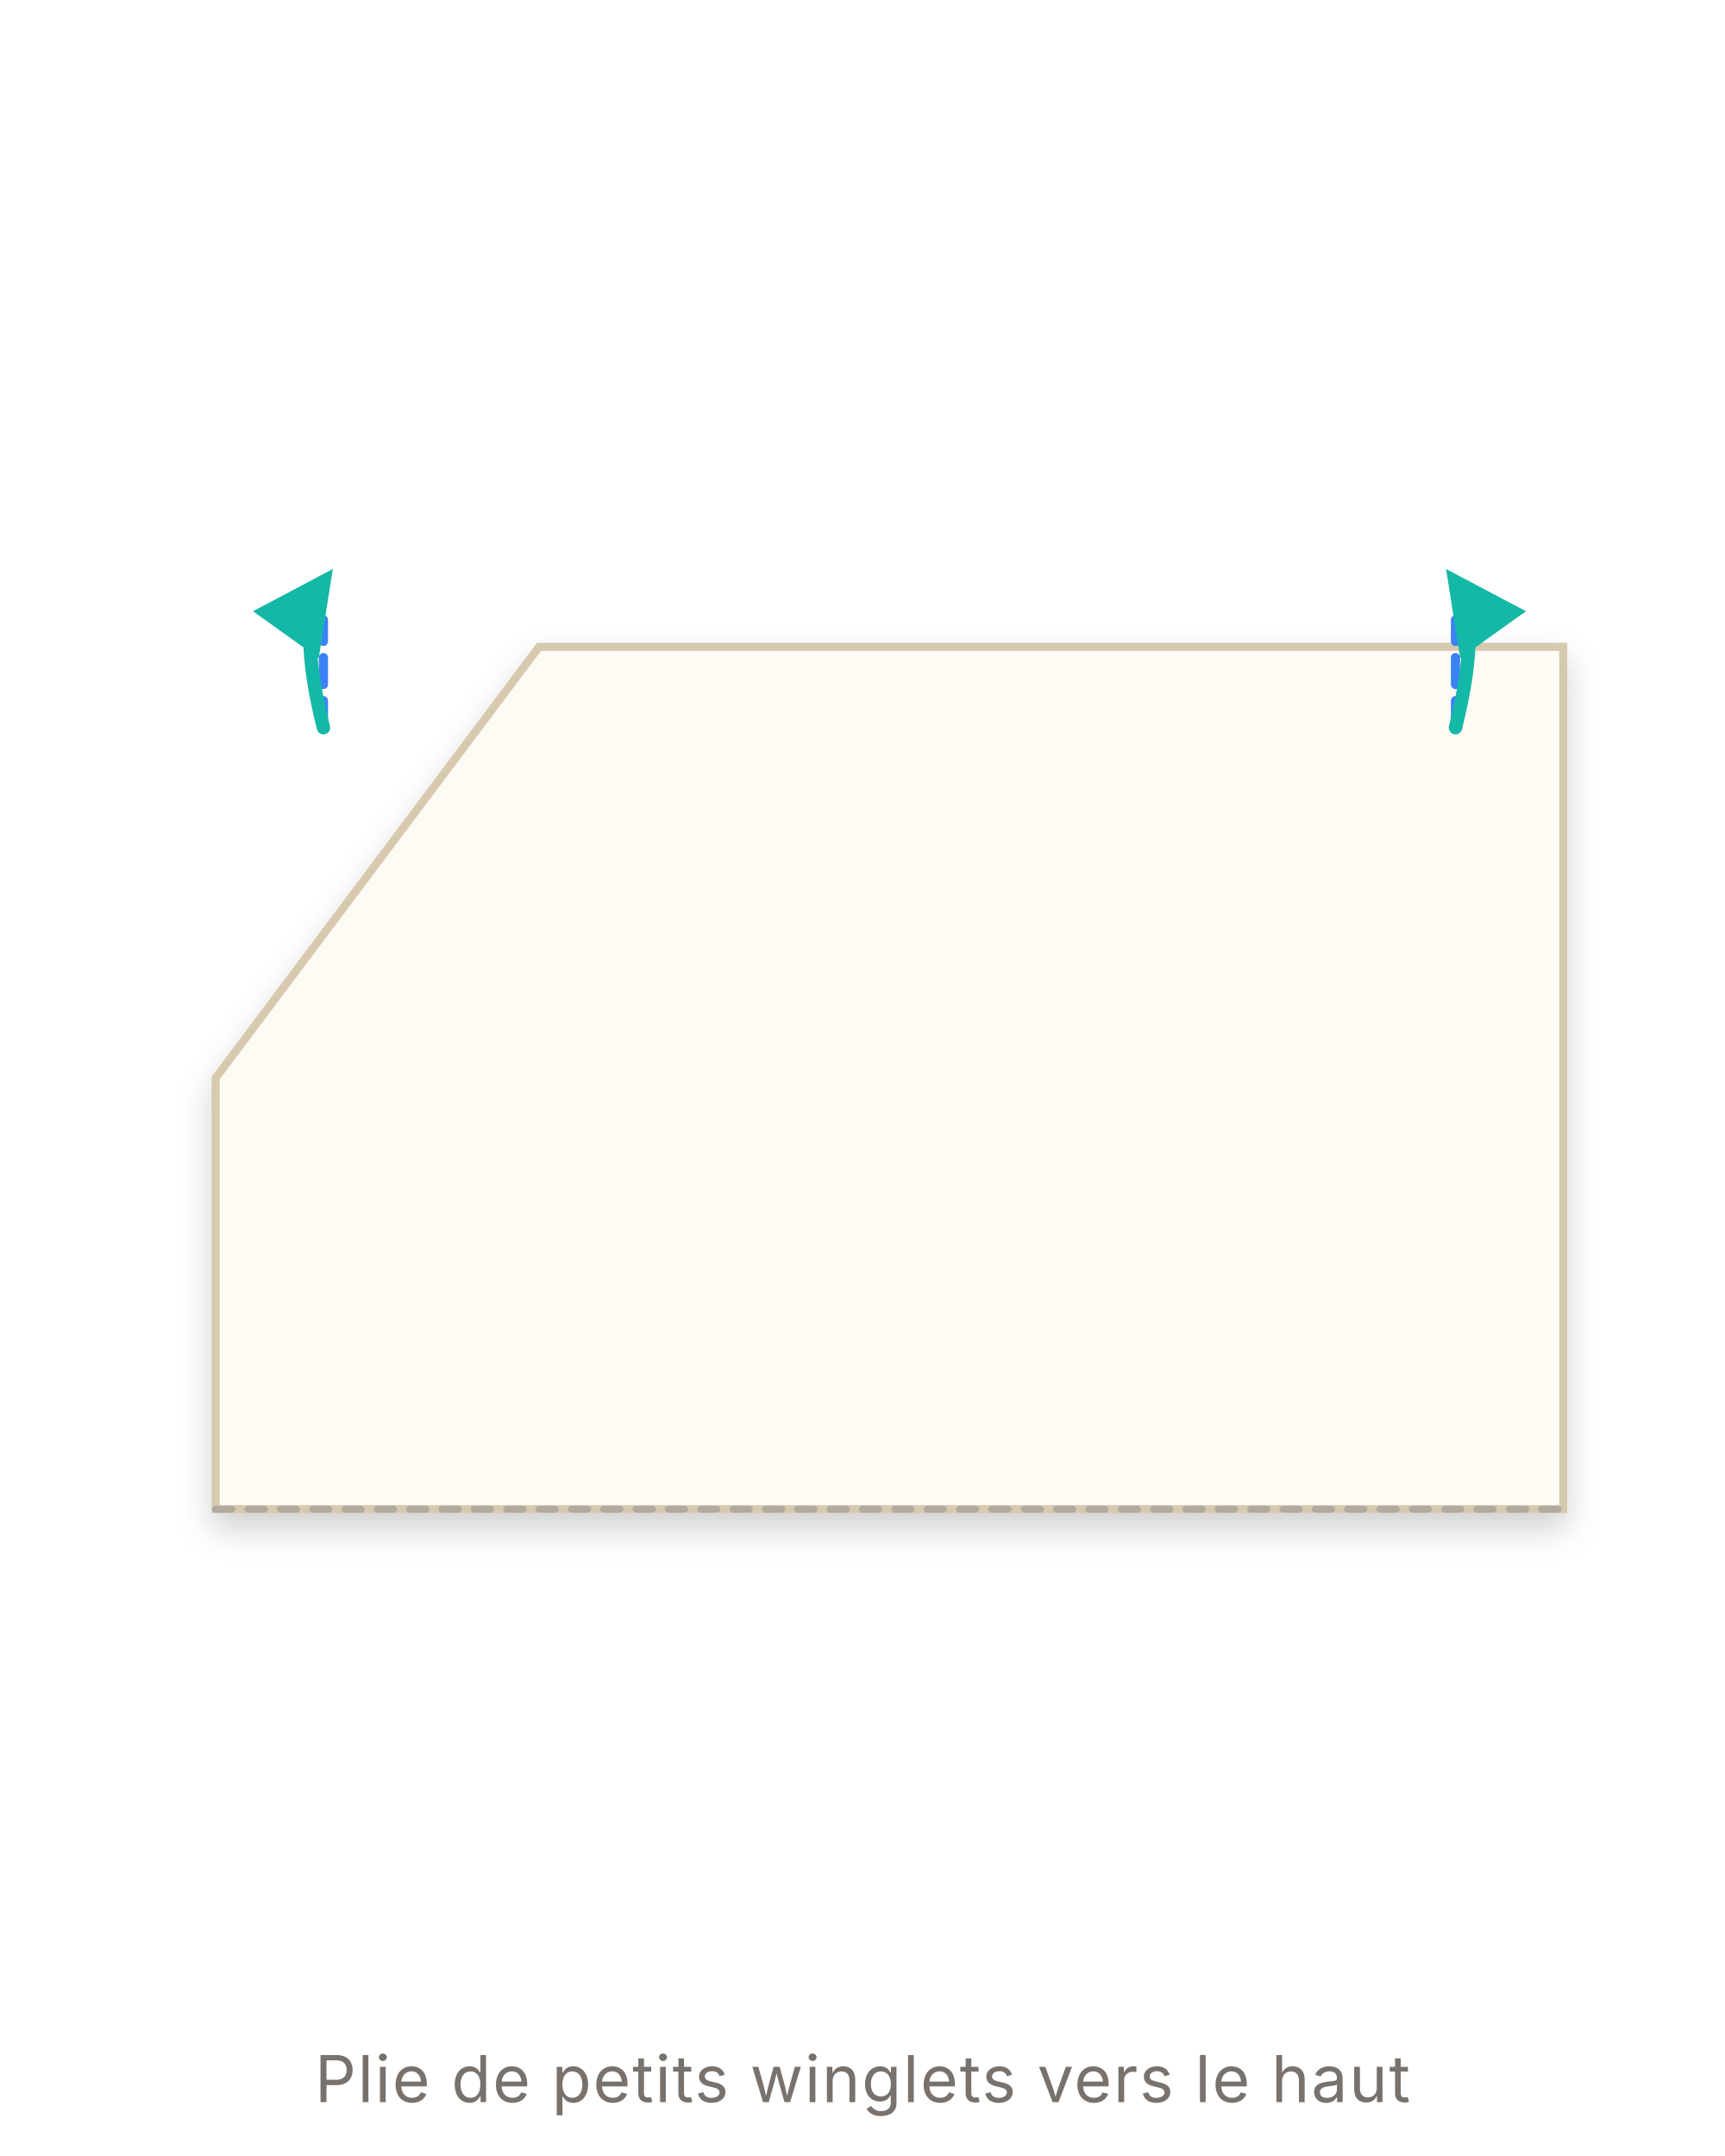
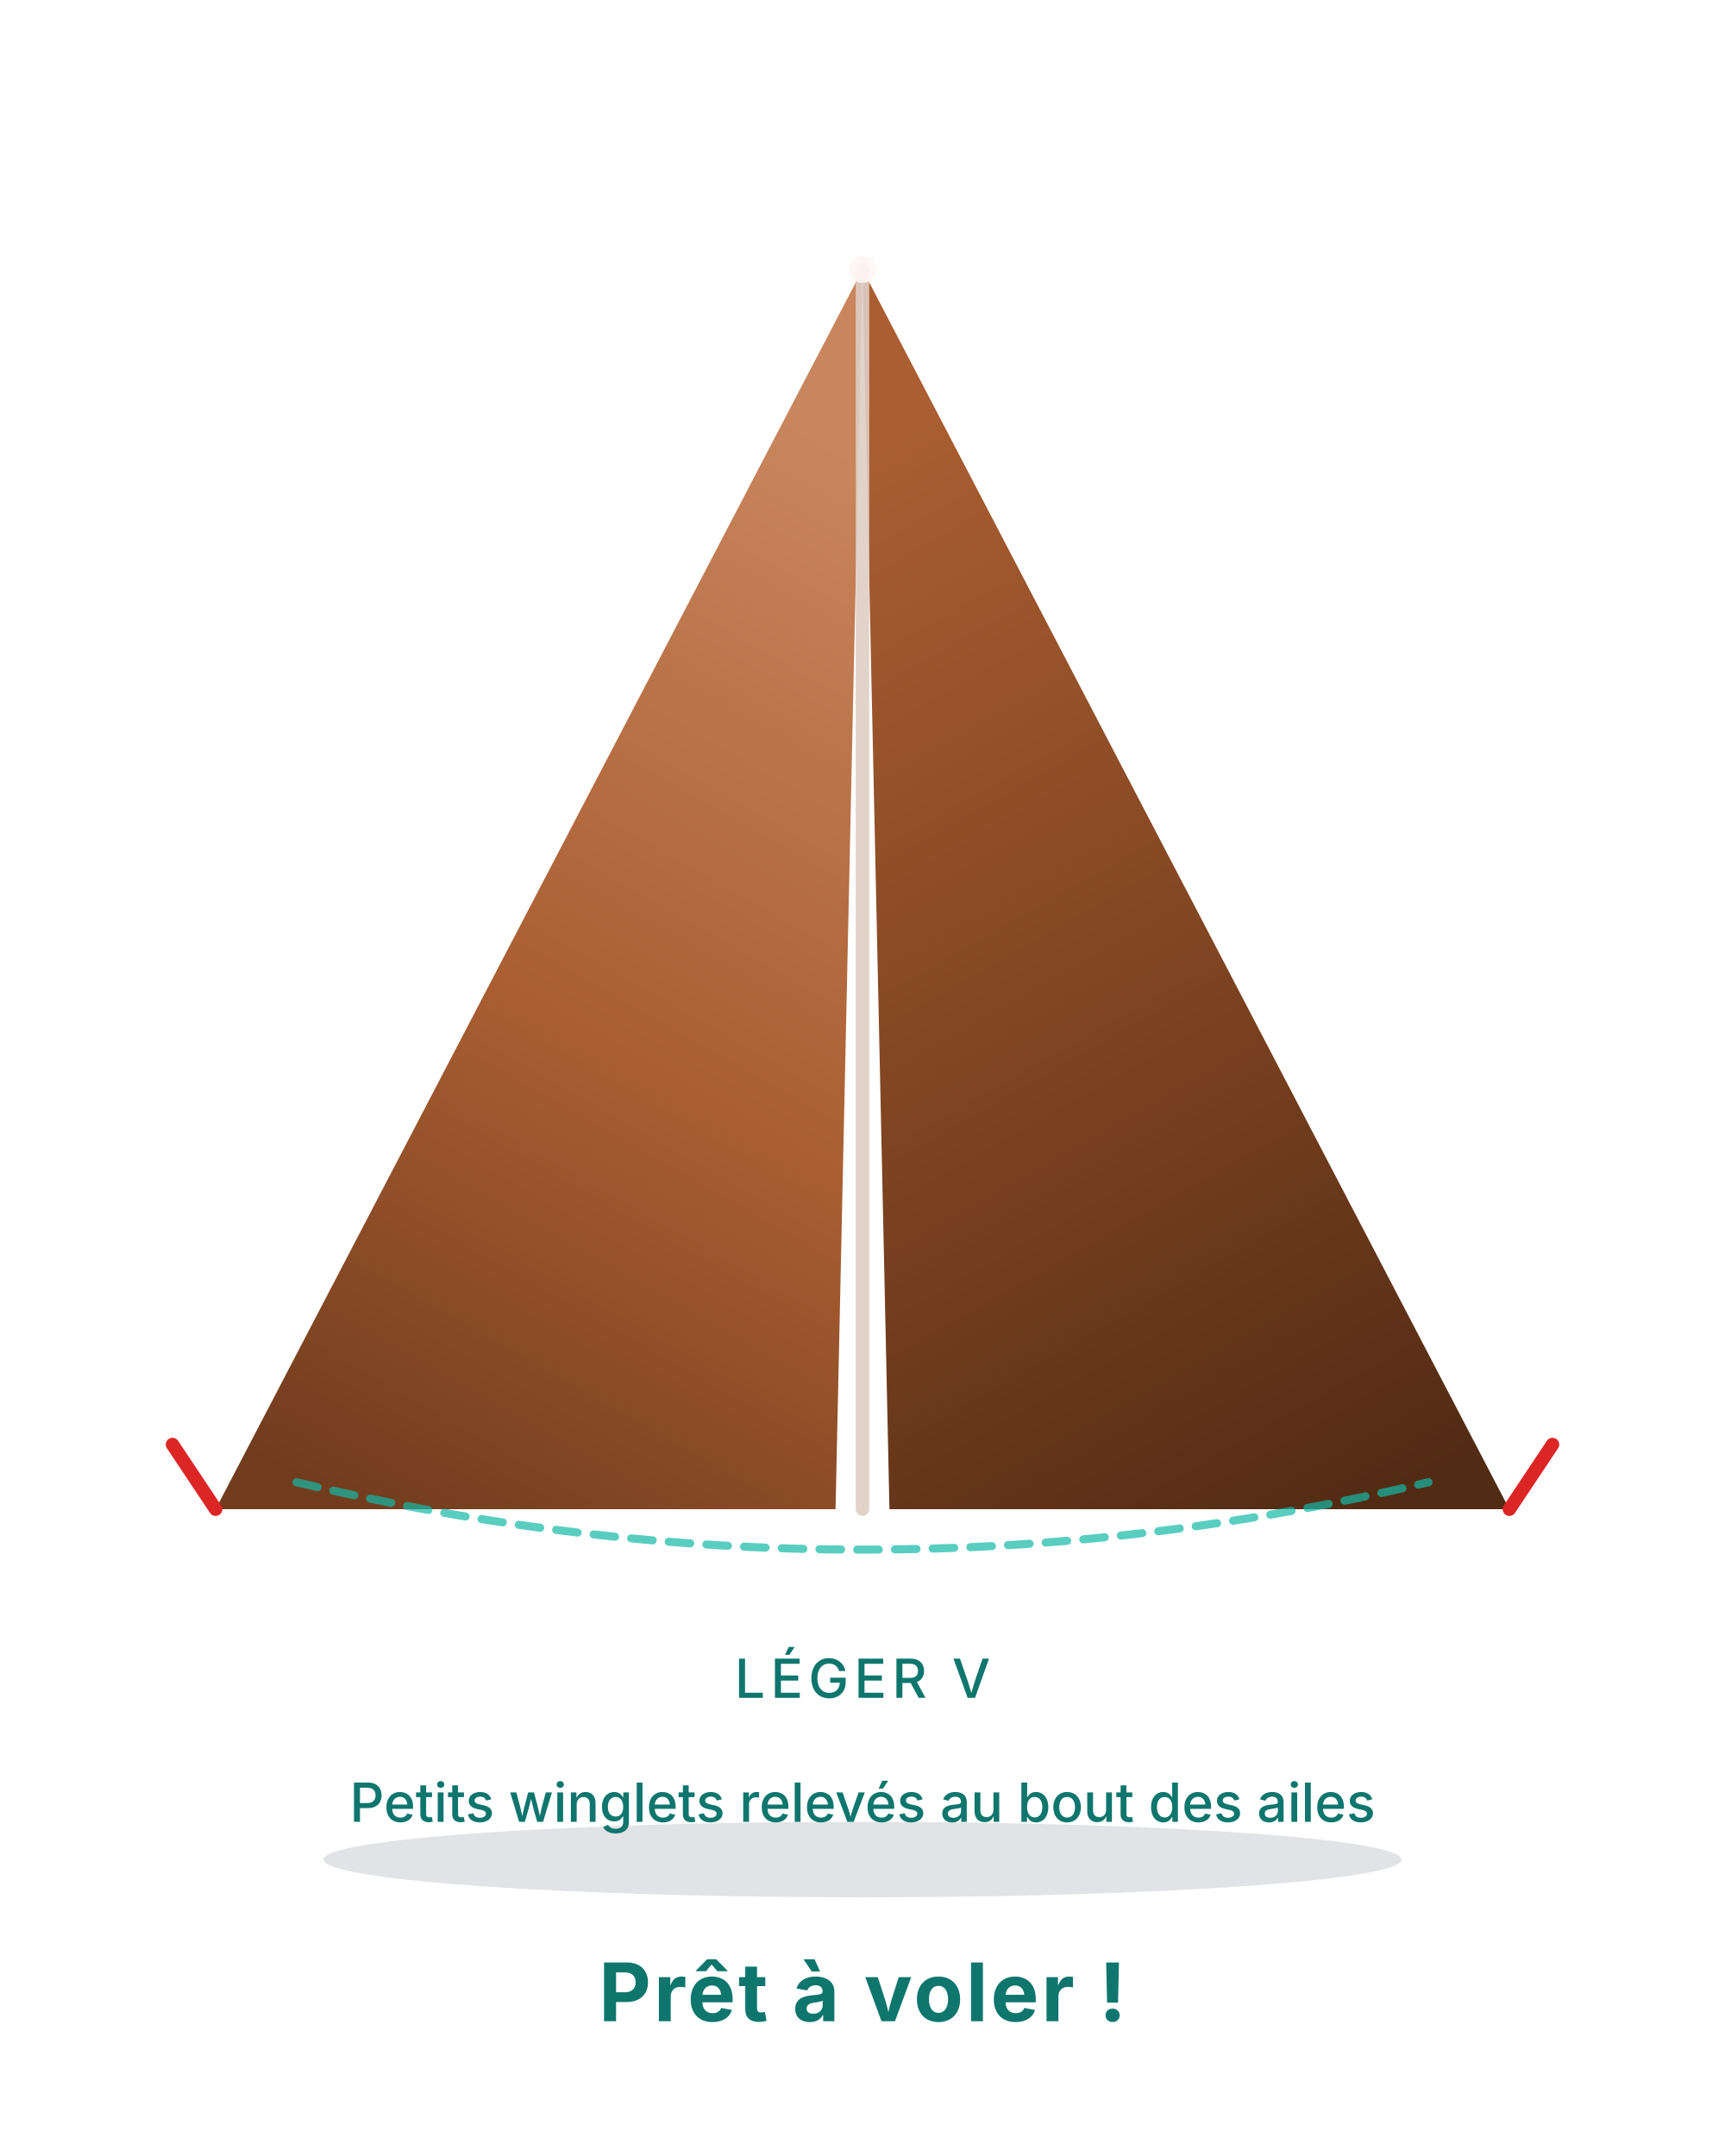
- <svg xmlns="http://www.w3.org/2000/svg" viewBox="0 0 320 400" fill="none" font-family="system-ui, -apple-system, sans-serif">
+ <svg xmlns="http://www.w3.org/2000/svg" viewBox="0 0 320 400" fill="none" font-family="system-ui,-apple-system,sans-serif">
  <defs>
    <filter id="ps" x="-10%" y="-10%" width="120%" height="120%">
      <feGaussianBlur in="SourceAlpha" stdDeviation="3" />
      <feOffset dx="0" dy="3" />
      <feComponentTransfer>
        <feFuncA type="linear" slope="0.18" />
      </feComponentTransfer>
      <feMerge>
        <feMergeNode />
        <feMergeNode in="SourceGraphic" />
      </feMerge>
    </filter>
    <marker id="arr" viewBox="0 0 10 10" refX="8" refY="5" markerWidth="6" markerHeight="6" orient="auto-start-reverse">
      <path d="M 0 0 L 10 5 L 0 10 z" fill="#6366f1" />
    </marker>
    <marker id="arrT" viewBox="0 0 10 10" refX="8" refY="5" markerWidth="6" markerHeight="6" orient="auto-start-reverse">
      <path d="M 0 0 L 10 5 L 0 10 z" fill="#14b8a6" />
    </marker>
    <linearGradient id="foldTri" x1="0" y1="0" x2="1" y2="1">
      <stop offset="0" stop-color="#fff7ed" />
      <stop offset="1" stop-color="#fed7aa" stop-opacity="0.7" />
    </linearGradient>
+     <linearGradient id="pWingL" x1="0.5" y1="0" x2="0.2" y2="1">
+       <stop offset="0" stop-color="hsl(22, 50%, 58%)" />
+       <stop offset="0.55" stop-color="hsl(22, 55%, 43%)" />
+       <stop offset="1" stop-color="hsl(22, 58%, 28%)" />
+     </linearGradient>
+     <linearGradient id="pWingR" x1="0.5" y1="0" x2="0.8" y2="1">
+       <stop offset="0" stop-color="hsl(22, 55%, 43%)" />
+       <stop offset="0.5" stop-color="hsl(22, 58%, 32%)" />
+       <stop offset="1" stop-color="hsl(22, 61%, 20%)" />
+     </linearGradient>
  </defs>
-   <polygon points="40,200 100,120 290,120 290,280 40,280" fill="#fefaf4" stroke="#d6c9ae" stroke-width="1.5" filter="url(#ps)" />
-   <line x1="40" y1="280" x2="290" y2="280" stroke="#a8a29e" stroke-width="1.3" stroke-dasharray="3 3" stroke-linecap="round" opacity="0.8" />
-   <line x1="60" y1="135" x2="60" y2="115" stroke="#3b82f6" stroke-width="1.7" stroke-dasharray="5 3" stroke-linecap="round" />
-   <line x1="270" y1="135" x2="270" y2="115" stroke="#3b82f6" stroke-width="1.7" stroke-dasharray="5 3" stroke-linecap="round" />
-   <path d="M 60 135 Q 55 115 60 108" stroke="#14b8a6" stroke-width="2.5" stroke-linecap="round" fill="none" marker-end="url(#arrT)" />
-   <path d="M 270 135 Q 275 115 270 108" stroke="#14b8a6" stroke-width="2.5" stroke-linecap="round" fill="none" marker-end="url(#arrT)" />
-   <text x="160" y="390" text-anchor="middle" font-size="12" fill="#78716c" letter-spacing="0.3">Plie de petits winglets vers le haut</text>
+   <ellipse cx="160" cy="345" rx="100" ry="7" fill="#1e293b" opacity="0.13" />
+   <polygon points="160,50 40,280 155,280" fill="url(#pWingL)" />
+   <polygon points="160,50 165,280 280,280" fill="url(#pWingR)" />
+   <line x1="160" y1="50" x2="160" y2="280" stroke="hsl(22, 28%, 82%)" stroke-width="2.5" stroke-linecap="round" opacity="0.9" />
+   <circle cx="160" cy="50" r="2.5" fill="#fff5f5" opacity="0.9" />
+   <path d="M 55 275 Q 160 300 265 275" stroke="#14b8a6" stroke-width="1.5" stroke-dasharray="4 3" fill="none" stroke-linecap="round" opacity="0.7" />
+   <text x="160" y="315" text-anchor="middle" font-size="10" fill="#0f766e" font-weight="500" letter-spacing="1">LÉGER V</text>
+   <text x="160" y="375" text-anchor="middle" font-size="15" font-weight="700" fill="#0f766e" letter-spacing="0.5">Prêt à voler !</text>
+   <path d="M 40 280 L 32 268" stroke="#dc2626" stroke-width="2.5" stroke-linecap="round" />
+   <path d="M 280 280 L 288 268" stroke="#dc2626" stroke-width="2.5" stroke-linecap="round" />
+   <text x="160" y="338" text-anchor="middle" font-size="10" fill="#0f766e" font-weight="500">Petits winglets relevés au bout des ailes</text>
</svg>
